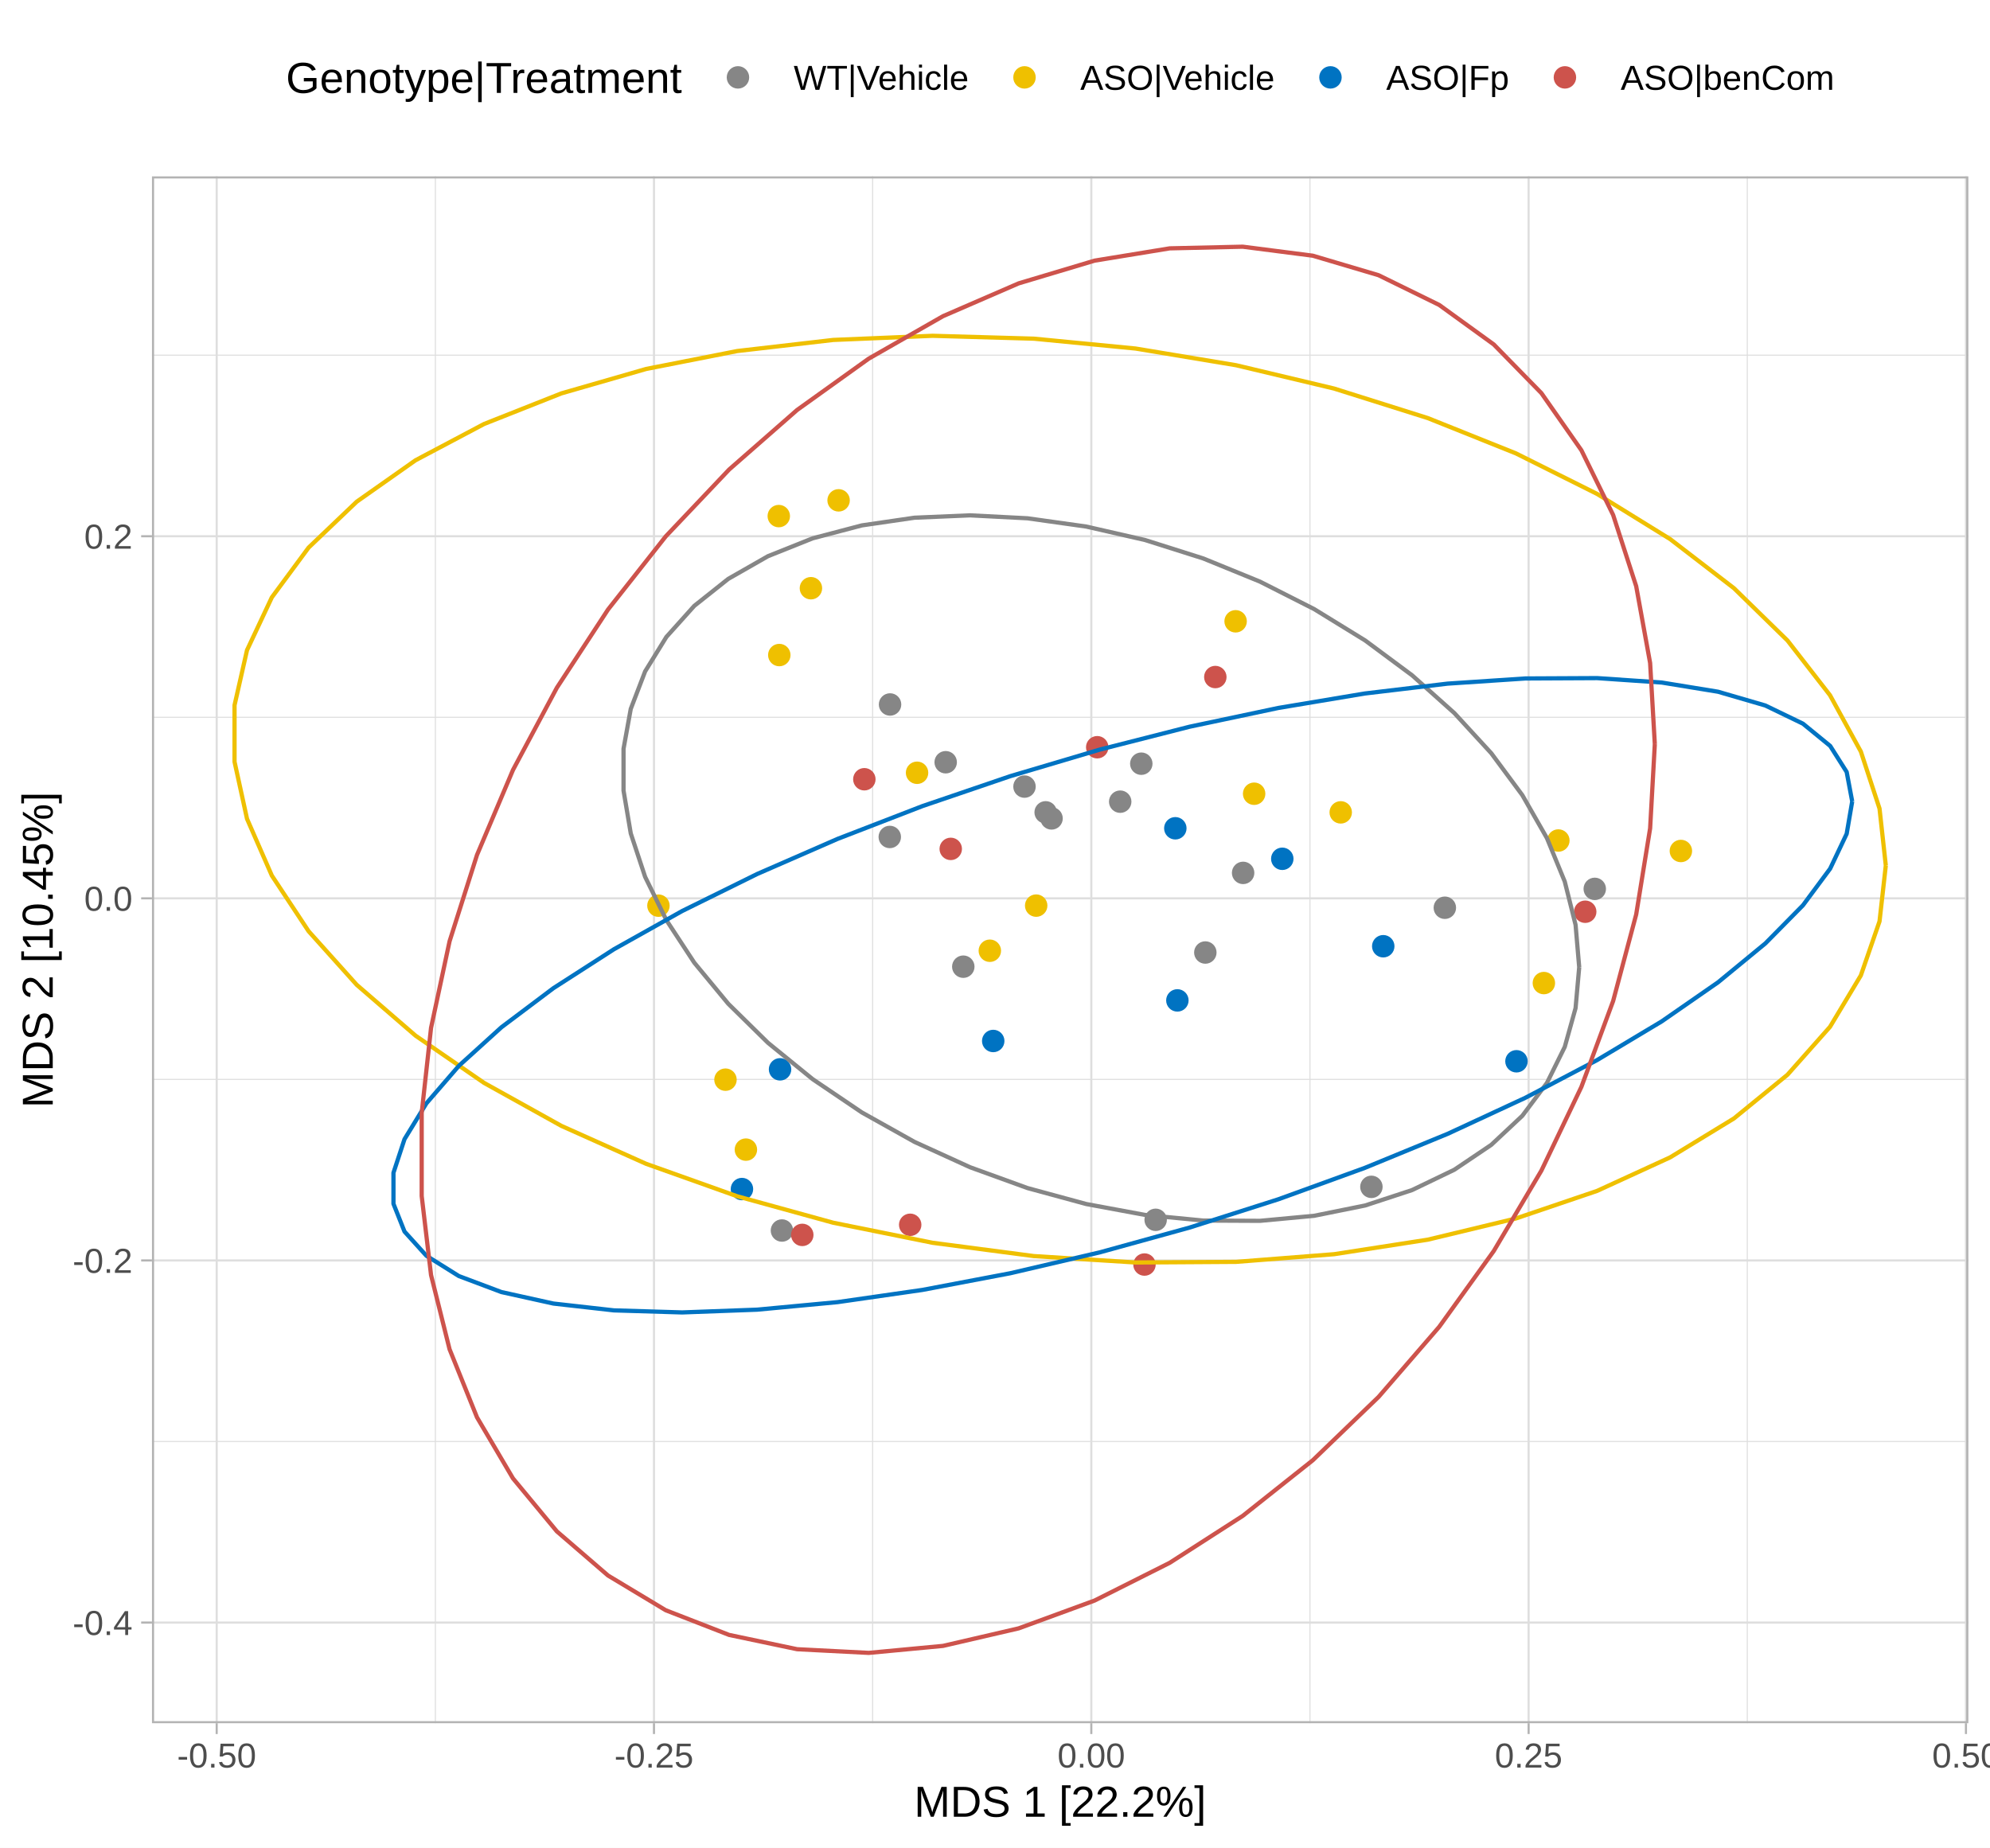
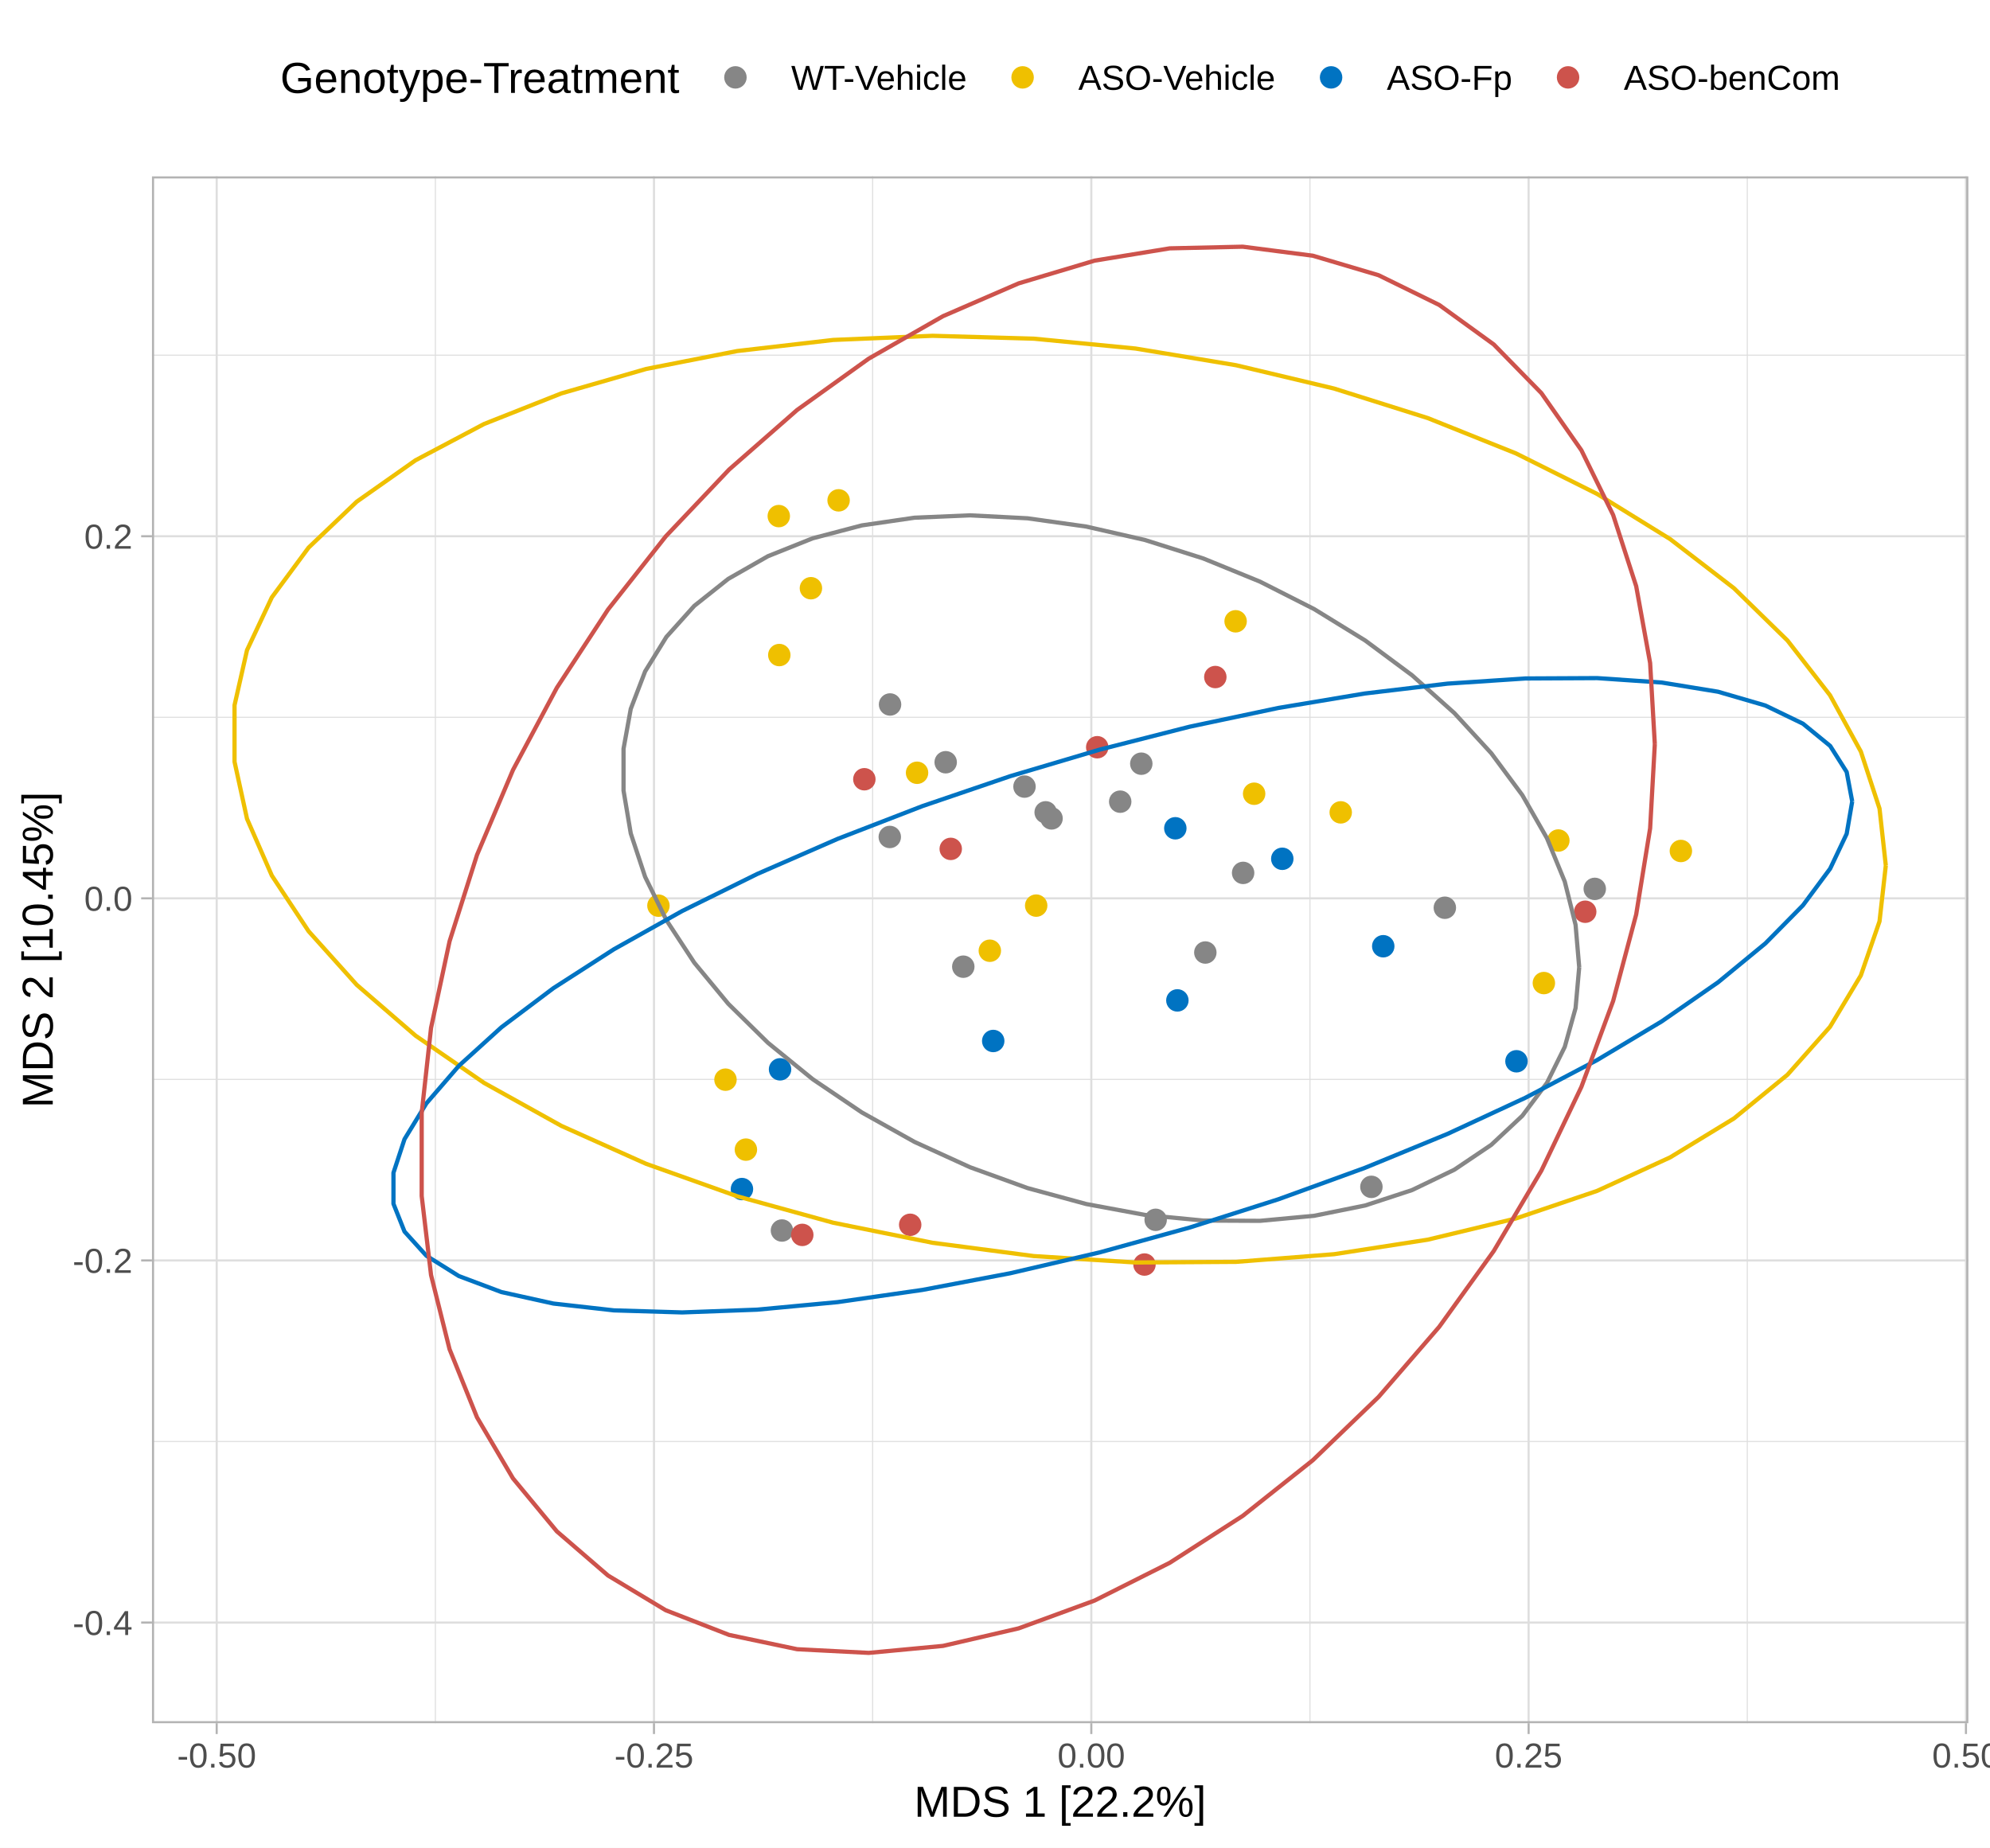
<svg xmlns="http://www.w3.org/2000/svg" width="504.00pt" height="468.00pt" viewBox="0 0 504.00 468.00">
  <g class="svglite">
    <defs>
      <style type="text/css">
    .svglite line, .svglite polyline, .svglite polygon, .svglite path, .svglite rect, .svglite circle {
      fill: none;
      stroke: #000000;
      stroke-linecap: round;
      stroke-linejoin: round;
      stroke-miterlimit: 10.00;
    }
    .svglite text {
      white-space: pre;
    }
    .svglite g.glyphgroup path {
      fill: inherit;
      stroke: none;
    }
  </style>
    </defs>
    <rect width="100%" height="100%" style="stroke: none; fill: #FFFFFF;" />
    <defs>
      <clipPath id="cpMC4wMHw1MDQuMDB8MC4wMHw0NjguMDA=">
        <rect x="0.00" y="0.00" width="504.00" height="468.00" />
      </clipPath>
    </defs>
    <g clip-path="url(#cpMC4wMHw1MDQuMDB8MC4wMHw0NjguMDA=)">
      <rect x="0.00" y="-0" width="504.00" height="468.00" style="stroke-width: 1.07; stroke: #FFFFFF; fill: #FFFFFF;" />
    </g>
    <defs>
      <clipPath id="cpMzguNDl8NDk4LjUyfDQ0LjY4fDQzNi41MA==">
        <rect x="38.49" y="44.68" width="460.03" height="391.83" />
      </clipPath>
    </defs>
    <g clip-path="url(#cpMzguNDl8NDk4LjUyfDQ0LjY4fDQzNi41MA==)">
      <rect x="38.49" y="44.68" width="460.03" height="391.83" style="stroke-width: 1.07; stroke: none; fill: #FFFFFF;" />
      <polyline points="38.49,365.14 498.52,365.14 " style="stroke-width: 0.27; stroke: #DEDEDE; stroke-linecap: butt;" />
      <polyline points="38.49,273.42 498.52,273.42 " style="stroke-width: 0.27; stroke: #DEDEDE; stroke-linecap: butt;" />
      <polyline points="38.49,181.70 498.52,181.70 " style="stroke-width: 0.27; stroke: #DEDEDE; stroke-linecap: butt;" />
      <polyline points="38.49,89.97 498.52,89.97 " style="stroke-width: 0.27; stroke: #DEDEDE; stroke-linecap: butt;" />
      <polyline points="110.26,436.50 110.26,44.68 " style="stroke-width: 0.27; stroke: #DEDEDE; stroke-linecap: butt;" />
      <polyline points="221.01,436.50 221.01,44.68 " style="stroke-width: 0.27; stroke: #DEDEDE; stroke-linecap: butt;" />
      <polyline points="331.77,436.50 331.77,44.68 " style="stroke-width: 0.27; stroke: #DEDEDE; stroke-linecap: butt;" />
      <polyline points="442.53,436.50 442.53,44.68 " style="stroke-width: 0.27; stroke: #DEDEDE; stroke-linecap: butt;" />
      <polyline points="38.49,411.01 498.52,411.01 " style="stroke-width: 0.53; stroke: #DEDEDE; stroke-linecap: butt;" />
      <polyline points="38.49,319.28 498.52,319.28 " style="stroke-width: 0.53; stroke: #DEDEDE; stroke-linecap: butt;" />
      <polyline points="38.49,227.56 498.52,227.56 " style="stroke-width: 0.53; stroke: #DEDEDE; stroke-linecap: butt;" />
      <polyline points="38.49,135.84 498.52,135.84 " style="stroke-width: 0.53; stroke: #DEDEDE; stroke-linecap: butt;" />
      <polyline points="54.88,436.50 54.88,44.68 " style="stroke-width: 0.53; stroke: #DEDEDE; stroke-linecap: butt;" />
      <polyline points="165.63,436.50 165.63,44.68 " style="stroke-width: 0.53; stroke: #DEDEDE; stroke-linecap: butt;" />
      <polyline points="276.39,436.50 276.39,44.68 " style="stroke-width: 0.53; stroke: #DEDEDE; stroke-linecap: butt;" />
      <polyline points="387.15,436.50 387.15,44.68 " style="stroke-width: 0.53; stroke: #DEDEDE; stroke-linecap: butt;" />
      <polyline points="497.91,436.50 497.91,44.68 " style="stroke-width: 0.53; stroke: #DEDEDE; stroke-linecap: butt;" />
      <circle cx="243.97" cy="244.87" r="2.49" style="stroke-width: 0.71; stroke: #868686; fill: #868686;" />
      <circle cx="347.33" cy="300.64" r="2.49" style="stroke-width: 0.71; stroke: #868686; fill: #868686;" />
      <circle cx="305.27" cy="241.28" r="2.49" style="stroke-width: 0.71; stroke: #868686; fill: #868686;" />
      <circle cx="266.32" cy="207.31" r="2.49" style="stroke-width: 0.71; stroke: #868686; fill: #868686;" />
      <circle cx="264.83" cy="205.77" r="2.49" style="stroke-width: 0.71; stroke: #868686; fill: #868686;" />
      <circle cx="225.35" cy="212.01" r="2.49" style="stroke-width: 0.71; stroke: #868686; fill: #868686;" />
      <circle cx="283.71" cy="203.07" r="2.49" style="stroke-width: 0.71; stroke: #868686; fill: #868686;" />
      <circle cx="314.84" cy="221.11" r="2.49" style="stroke-width: 0.71; stroke: #868686; fill: #868686;" />
      <circle cx="262.43" cy="229.40" r="2.49" style="stroke-width: 0.71; stroke: #EFC000; fill: #EFC000;" />
      <circle cx="166.76" cy="229.41" r="2.49" style="stroke-width: 0.71; stroke: #EFC000; fill: #EFC000;" />
      <circle cx="183.74" cy="273.49" r="2.49" style="stroke-width: 0.71; stroke: #EFC000; fill: #EFC000;" />
      <circle cx="188.91" cy="291.21" r="2.49" style="stroke-width: 0.71; stroke: #EFC000; fill: #EFC000;" />
      <circle cx="339.56" cy="205.78" r="2.49" style="stroke-width: 0.71; stroke: #EFC000; fill: #EFC000;" />
      <circle cx="212.39" cy="126.74" r="2.49" style="stroke-width: 0.71; stroke: #EFC000; fill: #EFC000;" />
      <circle cx="205.38" cy="149.00" r="2.49" style="stroke-width: 0.71; stroke: #EFC000; fill: #EFC000;" />
      <circle cx="197.24" cy="130.73" r="2.49" style="stroke-width: 0.71; stroke: #EFC000; fill: #EFC000;" />
      <circle cx="187.91" cy="301.20" r="2.49" style="stroke-width: 0.71; stroke: #0073C2; fill: #0073C2;" />
      <circle cx="197.56" cy="270.87" r="2.49" style="stroke-width: 0.71; stroke: #0073C2; fill: #0073C2;" />
      <circle cx="251.55" cy="263.69" r="2.49" style="stroke-width: 0.71; stroke: #0073C2; fill: #0073C2;" />
      <circle cx="298.19" cy="253.41" r="2.49" style="stroke-width: 0.71; stroke: #0073C2; fill: #0073C2;" />
      <circle cx="324.76" cy="217.54" r="2.49" style="stroke-width: 0.71; stroke: #0073C2; fill: #0073C2;" />
      <circle cx="297.67" cy="209.81" r="2.49" style="stroke-width: 0.71; stroke: #0073C2; fill: #0073C2;" />
      <circle cx="384.07" cy="268.83" r="2.49" style="stroke-width: 0.71; stroke: #0073C2; fill: #0073C2;" />
      <circle cx="350.33" cy="239.69" r="2.49" style="stroke-width: 0.71; stroke: #0073C2; fill: #0073C2;" />
      <circle cx="292.69" cy="308.99" r="2.49" style="stroke-width: 0.71; stroke: #868686; fill: #868686;" />
      <circle cx="198.04" cy="311.70" r="2.49" style="stroke-width: 0.71; stroke: #868686; fill: #868686;" />
      <circle cx="239.51" cy="193.08" r="2.49" style="stroke-width: 0.71; stroke: #868686; fill: #868686;" />
      <circle cx="289.05" cy="193.45" r="2.49" style="stroke-width: 0.71; stroke: #868686; fill: #868686;" />
      <circle cx="259.47" cy="199.25" r="2.49" style="stroke-width: 0.71; stroke: #868686; fill: #868686;" />
      <circle cx="365.93" cy="229.94" r="2.49" style="stroke-width: 0.71; stroke: #868686; fill: #868686;" />
      <circle cx="403.90" cy="225.16" r="2.49" style="stroke-width: 0.71; stroke: #868686; fill: #868686;" />
      <circle cx="225.42" cy="178.45" r="2.49" style="stroke-width: 0.71; stroke: #868686; fill: #868686;" />
      <circle cx="232.26" cy="195.75" r="2.49" style="stroke-width: 0.71; stroke: #EFC000; fill: #EFC000;" />
      <circle cx="391.01" cy="249.02" r="2.49" style="stroke-width: 0.71; stroke: #EFC000; fill: #EFC000;" />
      <circle cx="197.37" cy="165.93" r="2.49" style="stroke-width: 0.71; stroke: #EFC000; fill: #EFC000;" />
      <circle cx="250.69" cy="240.83" r="2.49" style="stroke-width: 0.71; stroke: #EFC000; fill: #EFC000;" />
      <circle cx="317.63" cy="201.06" r="2.49" style="stroke-width: 0.71; stroke: #EFC000; fill: #EFC000;" />
      <circle cx="425.71" cy="215.56" r="2.49" style="stroke-width: 0.71; stroke: #EFC000; fill: #EFC000;" />
      <circle cx="312.94" cy="157.38" r="2.49" style="stroke-width: 0.71; stroke: #EFC000; fill: #EFC000;" />
      <circle cx="394.68" cy="212.91" r="2.49" style="stroke-width: 0.71; stroke: #EFC000; fill: #EFC000;" />
      <circle cx="240.79" cy="215.03" r="2.49" style="stroke-width: 0.71; stroke: #CD534C; fill: #CD534C;" />
      <circle cx="230.52" cy="310.25" r="2.49" style="stroke-width: 0.71; stroke: #CD534C; fill: #CD534C;" />
      <circle cx="289.86" cy="320.32" r="2.49" style="stroke-width: 0.71; stroke: #CD534C; fill: #CD534C;" />
      <circle cx="203.19" cy="312.81" r="2.49" style="stroke-width: 0.71; stroke: #CD534C; fill: #CD534C;" />
      <circle cx="277.89" cy="189.28" r="2.49" style="stroke-width: 0.71; stroke: #CD534C; fill: #CD534C;" />
      <circle cx="218.91" cy="197.39" r="2.49" style="stroke-width: 0.71; stroke: #CD534C; fill: #CD534C;" />
      <circle cx="401.48" cy="230.95" r="2.49" style="stroke-width: 0.71; stroke: #CD534C; fill: #CD534C;" />
      <circle cx="307.80" cy="171.50" r="2.49" style="stroke-width: 0.71; stroke: #CD534C; fill: #CD534C;" />
      <polyline points="399.96,245.01 399.04,234.27 396.30,223.31 391.78,212.30 385.55,201.41 377.69,190.80 368.34,180.63 357.64,171.06 345.74,162.23 332.82,154.28 319.09,147.32 304.74,141.46 290.00,136.79 275.10,133.38 260.24,131.29 245.68,130.54 231.61,131.14 218.26,133.09 205.83,136.36 194.50,140.89 184.45,146.63 175.84,153.47 168.78,161.33 163.39,170.07 159.75,179.57 157.92,189.68 157.92,200.25 159.75,211.11 163.39,222.12 168.78,233.09 175.84,243.86 184.45,254.27 194.50,264.15 205.83,273.37 218.26,281.78 231.61,289.25 245.68,295.67 260.24,300.95 275.10,304.99 290.00,307.75 304.74,309.18 319.09,309.25 332.82,307.97 345.74,305.36 357.64,301.45 368.34,296.30 377.69,290.00 385.55,282.64 391.78,274.33 396.30,265.19 399.04,255.36 399.96,245.01 " style="stroke-width: 1.07; stroke: #868686; stroke-linecap: butt;" />
      <polyline points="477.61,219.24 476.02,204.82 471.29,190.38 463.48,176.11 452.71,162.25 439.14,148.99 422.98,136.55 404.48,125.11 383.92,114.84 361.60,105.90 337.87,98.42 313.08,92.52 287.62,88.29 261.86,85.79 236.20,85.06 211.03,86.11 186.72,88.92 163.65,93.46 142.17,99.65 122.60,107.40 105.24,116.59 90.35,127.08 78.16,138.71 68.85,151.31 62.56,164.69 59.40,178.64 59.40,192.96 62.56,207.41 68.85,221.80 78.16,235.89 90.35,249.47 105.24,262.34 122.60,274.31 142.17,285.19 163.65,294.81 186.72,303.03 211.03,309.73 236.20,314.81 261.86,318.18 287.62,319.80 313.08,319.64 337.87,317.70 361.60,314.02 383.92,308.65 404.48,301.67 422.98,293.18 439.14,283.32 452.71,272.24 463.48,260.10 471.29,247.08 476.02,233.39 477.61,219.24 " style="stroke-width: 1.07; stroke: #EFC000; stroke-linecap: butt;" />
      <polyline points="469.10,203.01 467.70,195.55 463.52,188.95 456.62,183.31 447.10,178.71 435.12,175.22 420.85,172.89 404.50,171.77 386.34,171.86 366.62,173.17 345.65,175.67 323.76,179.33 301.26,184.09 278.51,189.89 255.84,196.62 233.60,204.20 212.13,212.50 191.75,221.40 172.77,230.77 155.48,240.46 140.15,250.32 126.99,260.22 116.22,269.98 108.00,279.48 102.45,288.56 99.65,297.08 99.65,304.93 102.45,311.97 108.00,318.10 116.22,323.24 126.99,327.29 140.15,330.20 155.48,331.93 172.77,332.45 191.75,331.75 212.13,329.84 233.60,326.75 255.84,322.53 278.51,317.24 301.26,310.96 323.76,303.79 345.65,295.84 366.62,287.22 386.34,278.07 404.50,268.52 420.85,258.73 435.12,248.83 447.10,238.98 456.62,229.33 463.52,220.03 467.70,211.21 469.10,203.01 " style="stroke-width: 1.07; stroke: #0073C2; stroke-linecap: butt;" />
      <polyline points="419.11,188.49 417.92,167.94 414.39,148.49 408.55,130.44 400.51,114.05 390.38,99.58 378.32,87.25 364.50,77.24 349.14,69.71 332.48,64.77 314.75,62.49 296.24,62.91 277.23,66.02 257.99,71.78 238.83,80.09 220.03,90.84 201.88,103.85 184.66,118.94 168.61,135.87 154.00,154.39 141.03,174.22 129.92,195.04 120.81,216.56 113.86,238.44 109.17,260.36 106.80,281.97 106.80,302.95 109.17,322.99 113.86,341.78 120.81,359.03 129.92,374.49 141.03,387.91 154.00,399.10 168.61,407.89 184.66,414.14 201.88,417.76 220.03,418.69 238.83,416.92 257.99,412.48 277.23,405.43 296.24,395.88 314.75,383.98 332.48,369.90 349.14,353.86 364.50,336.10 378.32,316.89 390.38,296.53 400.51,275.32 408.55,253.57 414.39,231.64 417.92,209.83 419.11,188.49 " style="stroke-width: 1.07; stroke: #CD534C; stroke-linecap: butt;" />
      <rect x="38.49" y="44.68" width="460.03" height="391.83" style="stroke-width: 1.07; stroke: #B3B3B3;" />
    </g>
    <g clip-path="url(#cpMC4wMHw1MDQuMDB8MC4wMHw0NjguMDA=)">
      <text x="33.56" y="414.16" text-anchor="end" style="font-size: 8.80px;fill: #4D4D4D; font-family: &quot;Arial&quot;;" textLength="15.14px" lengthAdjust="spacingAndGlyphs">-0.4</text>
      <text x="33.56" y="322.43" text-anchor="end" style="font-size: 8.80px;fill: #4D4D4D; font-family: &quot;Arial&quot;;" textLength="15.14px" lengthAdjust="spacingAndGlyphs">-0.2</text>
      <text x="33.56" y="230.71" text-anchor="end" style="font-size: 8.80px;fill: #4D4D4D; font-family: &quot;Arial&quot;;" textLength="12.22px" lengthAdjust="spacingAndGlyphs">0.0</text>
      <text x="33.56" y="138.99" text-anchor="end" style="font-size: 8.80px;fill: #4D4D4D; font-family: &quot;Arial&quot;;" textLength="12.22px" lengthAdjust="spacingAndGlyphs">0.2</text>
      <polyline points="35.75,411.01 38.49,411.01 " style="stroke-width: 0.53; stroke: #B3B3B3; stroke-linecap: butt;" />
      <polyline points="35.75,319.28 38.49,319.28 " style="stroke-width: 0.53; stroke: #B3B3B3; stroke-linecap: butt;" />
      <polyline points="35.75,227.56 38.49,227.56 " style="stroke-width: 0.53; stroke: #B3B3B3; stroke-linecap: butt;" />
      <polyline points="35.75,135.84 38.49,135.84 " style="stroke-width: 0.53; stroke: #B3B3B3; stroke-linecap: butt;" />
      <polyline points="54.88,439.24 54.88,436.50 " style="stroke-width: 0.53; stroke: #B3B3B3; stroke-linecap: butt;" />
      <polyline points="165.63,439.24 165.63,436.50 " style="stroke-width: 0.53; stroke: #B3B3B3; stroke-linecap: butt;" />
      <polyline points="276.39,439.24 276.39,436.50 " style="stroke-width: 0.53; stroke: #B3B3B3; stroke-linecap: butt;" />
      <polyline points="387.15,439.24 387.15,436.50 " style="stroke-width: 0.53; stroke: #B3B3B3; stroke-linecap: butt;" />
      <polyline points="497.91,439.24 497.91,436.50 " style="stroke-width: 0.53; stroke: #B3B3B3; stroke-linecap: butt;" />
      <text x="54.88" y="447.74" text-anchor="middle" style="font-size: 8.80px;fill: #4D4D4D; font-family: &quot;Arial&quot;;" textLength="20.03px" lengthAdjust="spacingAndGlyphs">-0.50</text>
      <text x="165.63" y="447.74" text-anchor="middle" style="font-size: 8.80px;fill: #4D4D4D; font-family: &quot;Arial&quot;;" textLength="20.03px" lengthAdjust="spacingAndGlyphs">-0.25</text>
      <text x="276.39" y="447.74" text-anchor="middle" style="font-size: 8.80px;fill: #4D4D4D; font-family: &quot;Arial&quot;;" textLength="17.11px" lengthAdjust="spacingAndGlyphs">0.00</text>
      <text x="387.15" y="447.74" text-anchor="middle" style="font-size: 8.80px;fill: #4D4D4D; font-family: &quot;Arial&quot;;" textLength="17.11px" lengthAdjust="spacingAndGlyphs">0.25</text>
      <text x="497.91" y="447.74" text-anchor="middle" style="font-size: 8.80px;fill: #4D4D4D; font-family: &quot;Arial&quot;;" textLength="17.11px" lengthAdjust="spacingAndGlyphs">0.50</text>
      <text x="268.50" y="460.20" text-anchor="middle" style="font-size: 11.00px; font-family: &quot;Arial&quot;;" textLength="74.03px" lengthAdjust="spacingAndGlyphs">MDS 1 [22.2%]</text>
      <text transform="translate(13.36,240.59) rotate(-90)" text-anchor="middle" style="font-size: 11.00px; font-family: &quot;Arial&quot;;" textLength="80.16px" lengthAdjust="spacingAndGlyphs">MDS 2 [10.45%]</text>
-       <rect x="66.94" y="5.48" width="403.12" height="28.24" style="stroke-width: 1.07; stroke: none; fill: #FFFFFF;" />
-       <text x="72.42" y="23.54" style="font-size: 11.00px; font-family: &quot;Arial&quot;;" textLength="100.36px" lengthAdjust="spacingAndGlyphs">Genotype|Treatment</text>
-       <rect x="178.26" y="10.96" width="17.28" height="17.28" style="stroke-width: 1.07; stroke: none; fill: #FFFFFF;" />
-       <circle cx="186.90" cy="19.60" r="2.49" style="stroke-width: 0.71; stroke: #868686; fill: #868686;" />
-       <rect x="250.83" y="10.96" width="17.28" height="17.28" style="stroke-width: 1.07; stroke: none; fill: #FFFFFF;" />
-       <circle cx="259.47" cy="19.60" r="2.49" style="stroke-width: 0.71; stroke: #EFC000; fill: #EFC000;" />
-       <rect x="328.32" y="10.96" width="17.28" height="17.28" style="stroke-width: 1.07; stroke: none; fill: #FFFFFF;" />
-       <circle cx="336.96" cy="19.60" r="2.49" style="stroke-width: 0.71; stroke: #0073C2; fill: #0073C2;" />
-       <rect x="387.70" y="10.96" width="17.28" height="17.28" style="stroke-width: 1.07; stroke: none; fill: #FFFFFF;" />
-       <circle cx="396.34" cy="19.60" r="2.49" style="stroke-width: 0.71; stroke: #CD534C; fill: #CD534C;" />
-       <text x="201.02" y="22.75" style="font-size: 8.80px; font-family: &quot;Arial&quot;;" textLength="44.33px" lengthAdjust="spacingAndGlyphs">WT|Vehicle</text>
-       <text x="273.59" y="22.75" style="font-size: 8.80px; font-family: &quot;Arial&quot;;" textLength="49.25px" lengthAdjust="spacingAndGlyphs">ASO|Vehicle</text>
-       <text x="351.08" y="22.75" style="font-size: 8.80px; font-family: &quot;Arial&quot;;" textLength="31.14px" lengthAdjust="spacingAndGlyphs">ASO|Fp</text>
-       <text x="410.46" y="22.75" style="font-size: 8.80px; font-family: &quot;Arial&quot;;" textLength="54.12px" lengthAdjust="spacingAndGlyphs">ASO|benCom</text>
+       <rect x="65.51" y="5.48" width="405.99" height="28.24" style="stroke-width: 1.07; stroke: none; fill: #FFFFFF;" />
+       <text x="70.99" y="23.54" style="font-size: 11.00px; font-family: &quot;Arial&quot;;" textLength="101.16px" lengthAdjust="spacingAndGlyphs">Genotype-Treatment</text>
+       <rect x="177.62" y="10.96" width="17.28" height="17.28" style="stroke-width: 1.07; stroke: none; fill: #FFFFFF;" />
+       <circle cx="186.26" cy="19.60" r="2.49" style="stroke-width: 0.71; stroke: #868686; fill: #868686;" />
+       <rect x="250.35" y="10.96" width="17.28" height="17.28" style="stroke-width: 1.07; stroke: none; fill: #FFFFFF;" />
+       <circle cx="258.99" cy="19.60" r="2.49" style="stroke-width: 0.71; stroke: #EFC000; fill: #EFC000;" />
+       <rect x="328.48" y="10.96" width="17.28" height="17.28" style="stroke-width: 1.07; stroke: none; fill: #FFFFFF;" />
+       <circle cx="337.12" cy="19.60" r="2.49" style="stroke-width: 0.71; stroke: #0073C2; fill: #0073C2;" />
+       <rect x="388.50" y="10.96" width="17.28" height="17.28" style="stroke-width: 1.07; stroke: none; fill: #FFFFFF;" />
+       <circle cx="397.14" cy="19.60" r="2.49" style="stroke-width: 0.71; stroke: #CD534C; fill: #CD534C;" />
+       <text x="200.38" y="22.75" style="font-size: 8.80px; font-family: &quot;Arial&quot;;" textLength="44.48px" lengthAdjust="spacingAndGlyphs">WT-Vehicle</text>
+       <text x="273.11" y="22.75" style="font-size: 8.80px; font-family: &quot;Arial&quot;;" textLength="49.89px" lengthAdjust="spacingAndGlyphs">ASO-Vehicle</text>
+       <text x="351.23" y="22.75" style="font-size: 8.80px; font-family: &quot;Arial&quot;;" textLength="31.78px" lengthAdjust="spacingAndGlyphs">ASO-Fp</text>
+       <text x="411.25" y="22.75" style="font-size: 8.80px; font-family: &quot;Arial&quot;;" textLength="54.77px" lengthAdjust="spacingAndGlyphs">ASO-benCom</text>
    </g>
  </g>
</svg>
